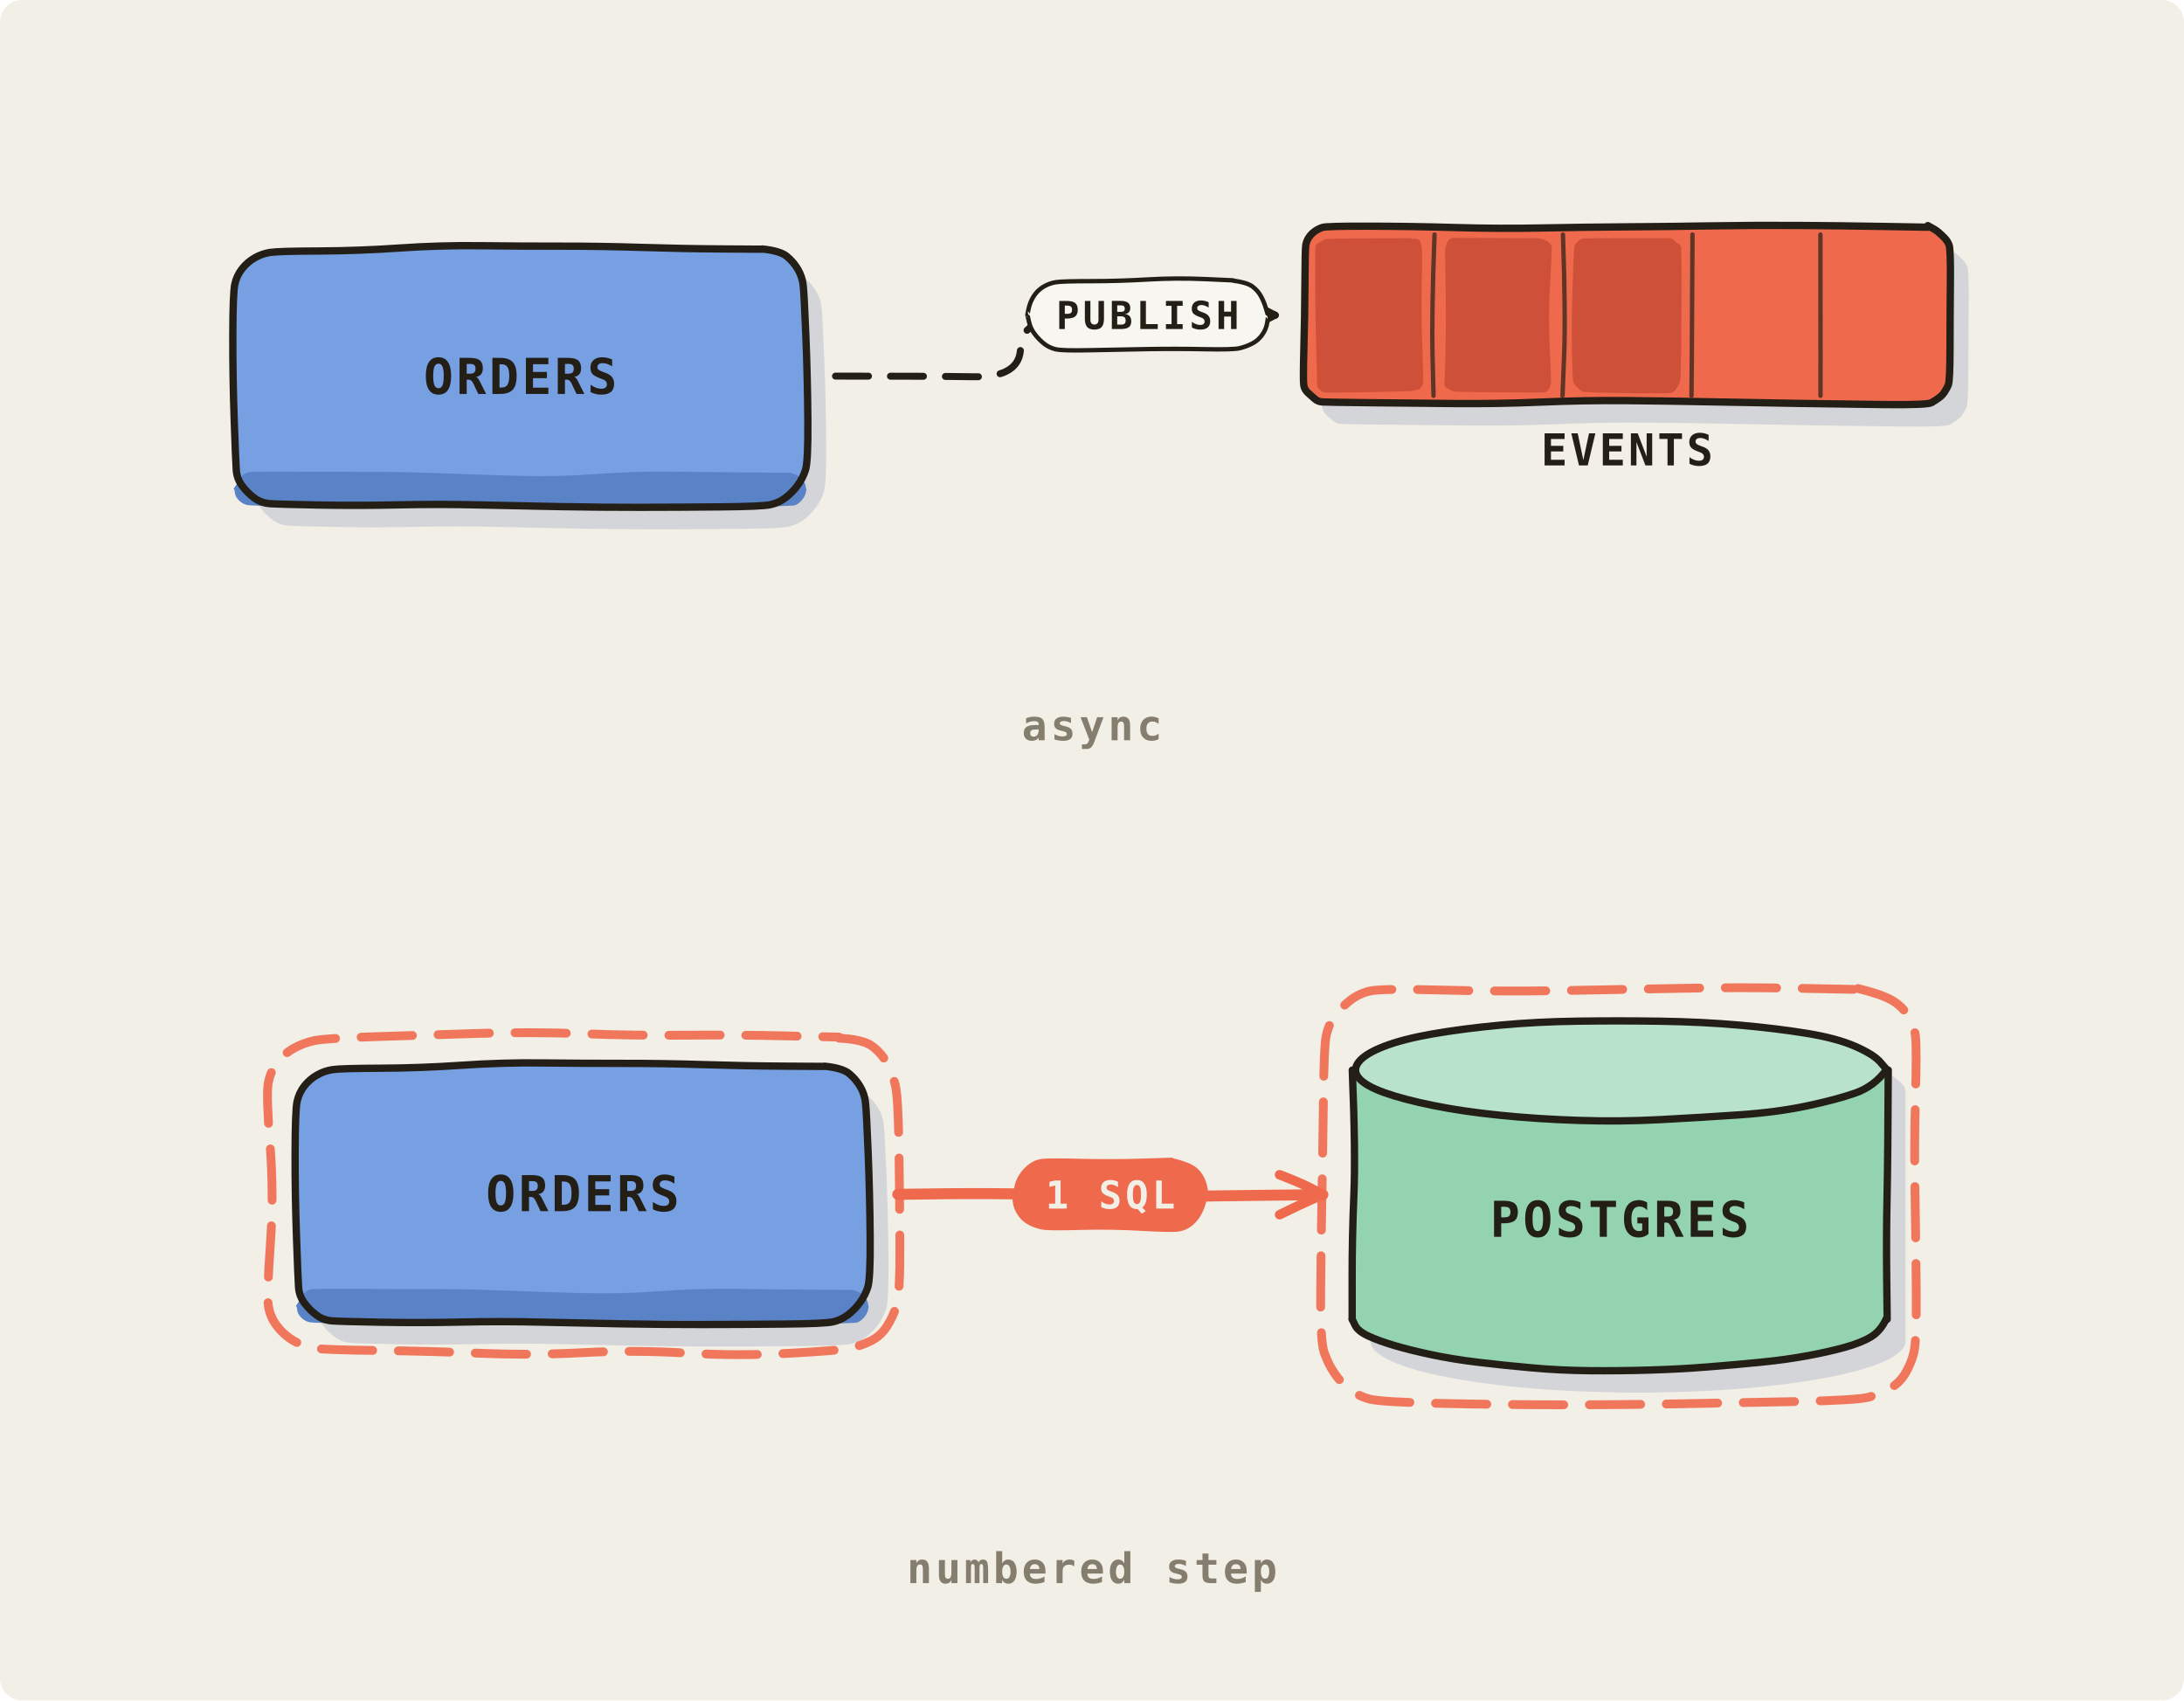
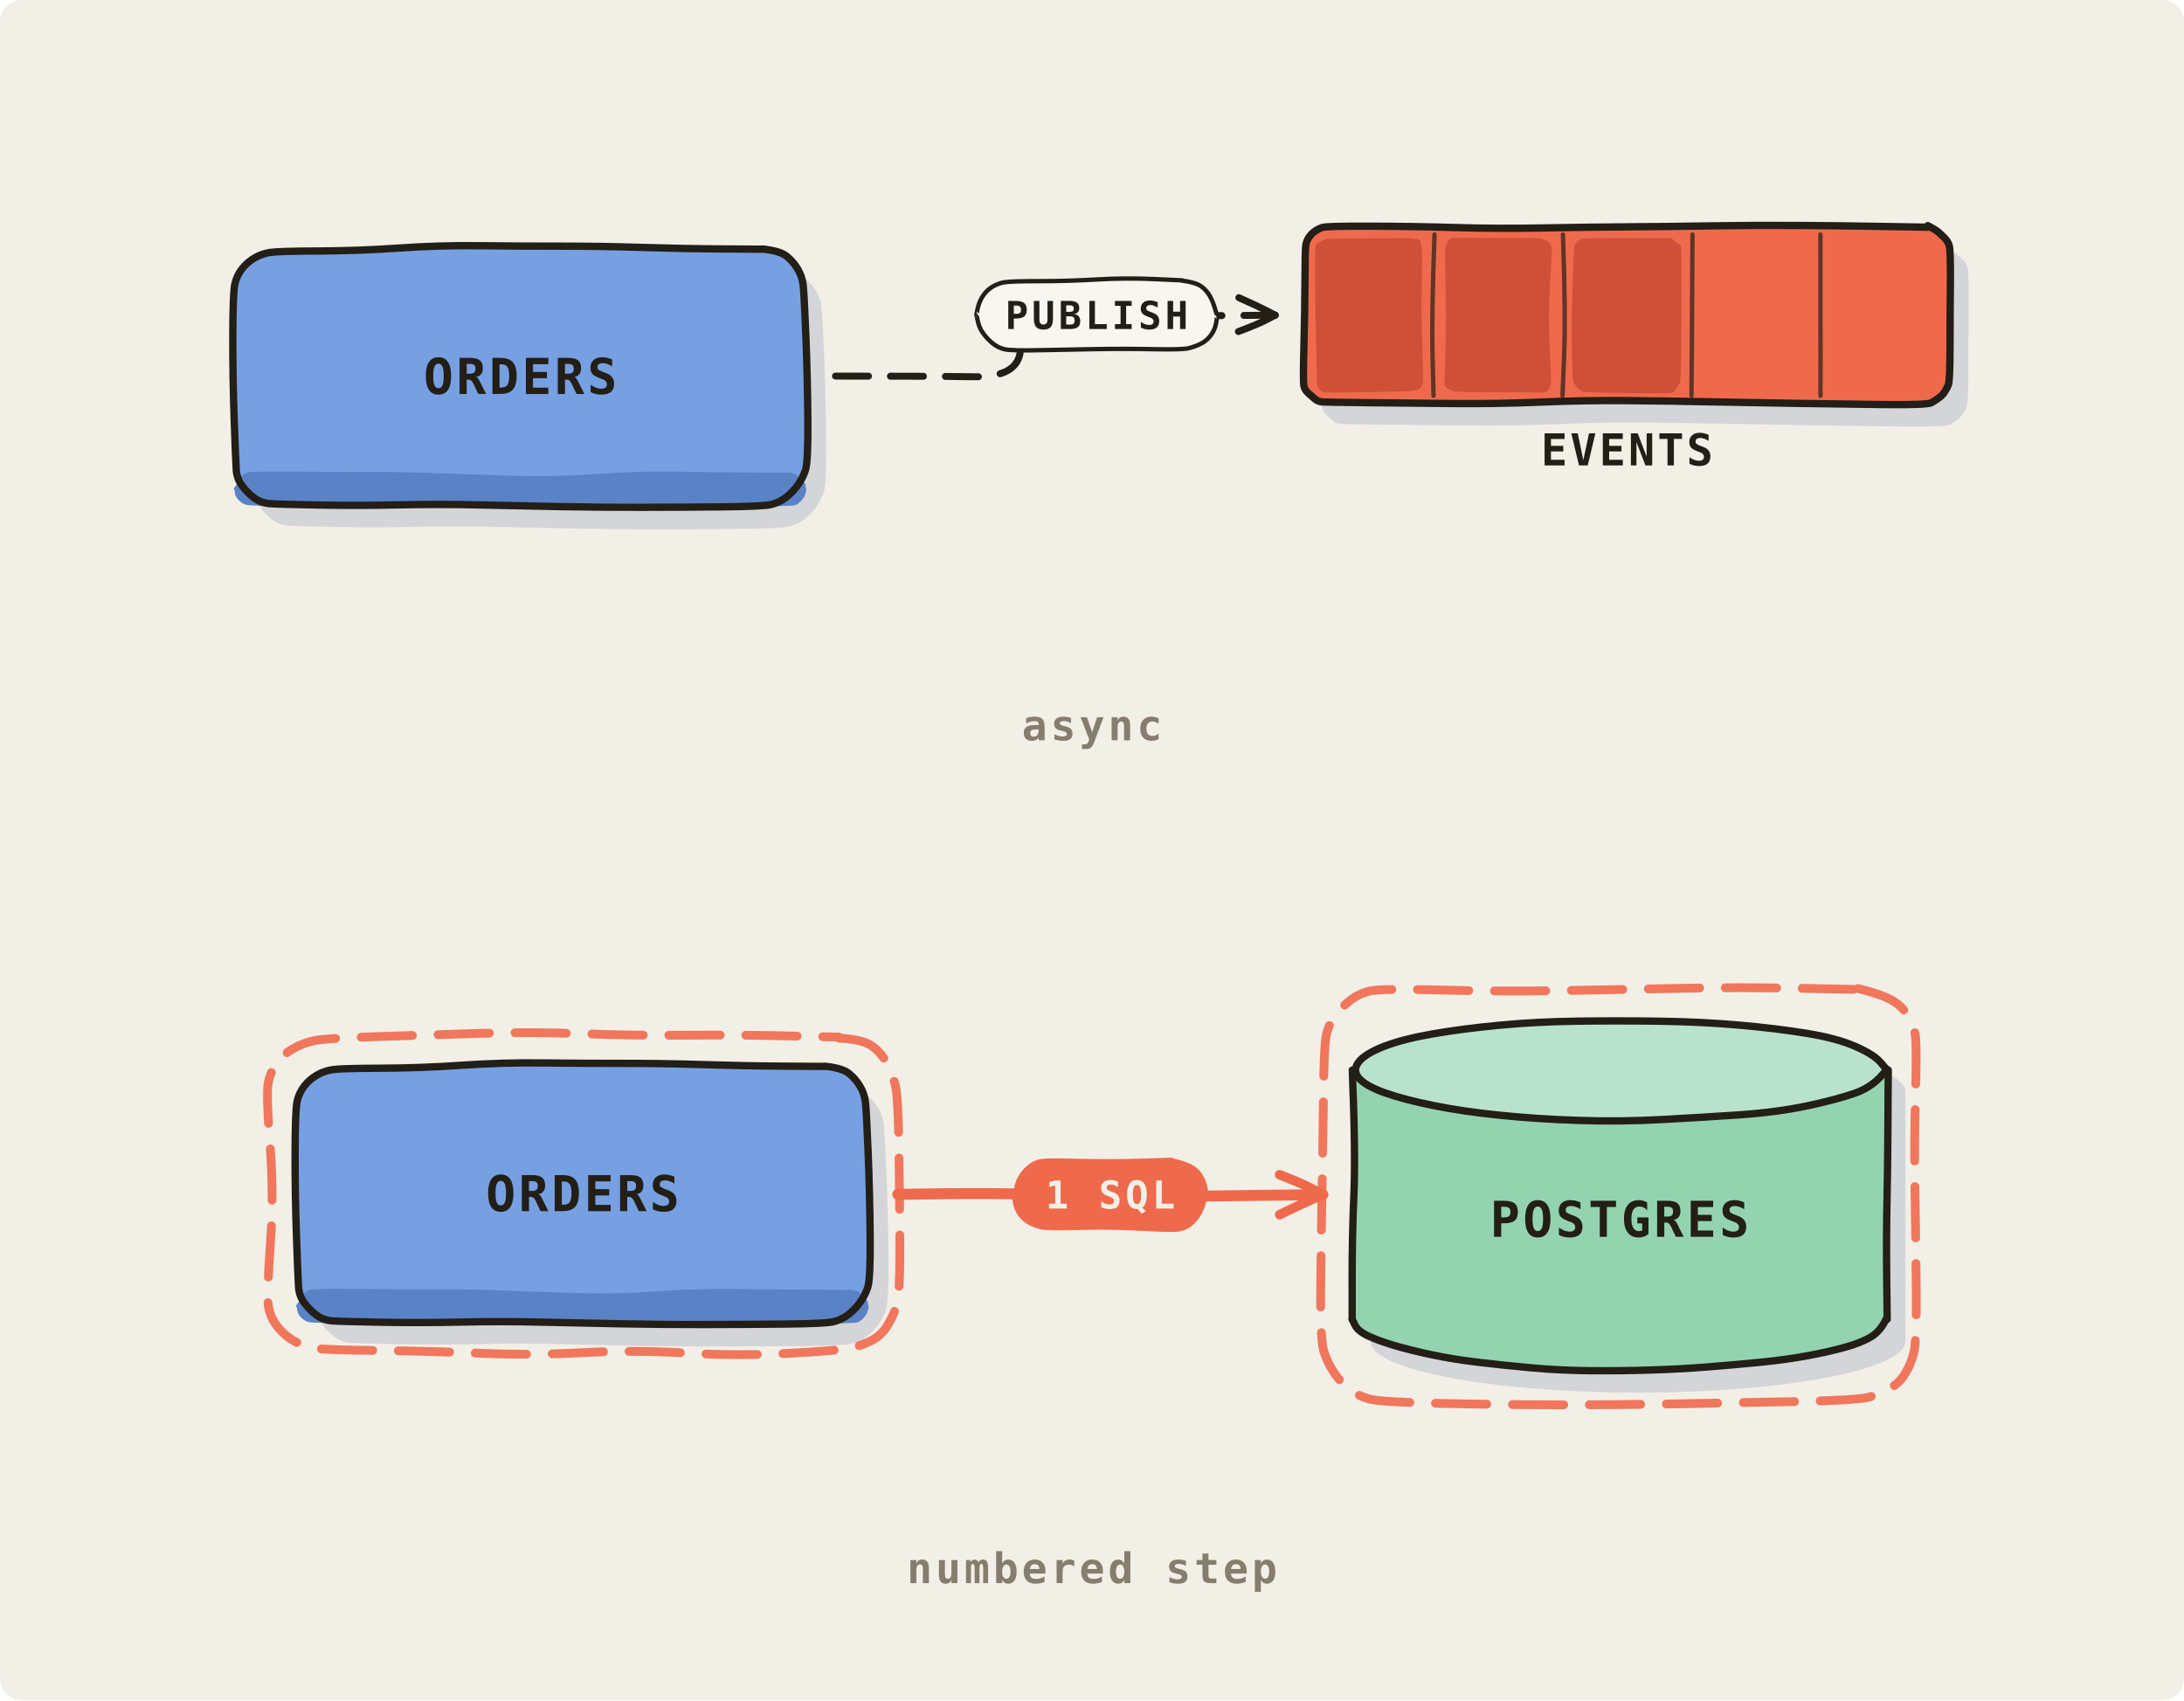
<svg xmlns="http://www.w3.org/2000/svg" viewBox="0 0 596 464" width="596" height="464" font-family="ui-monospace, 'SF Mono', Menlo, Consolas, monospace">
  <rect x="0" y="0" width="596" height="464" fill="#f2efe7" rx="6" />
  <g transform="translate(-14.00 -16.00) scale(1)">
    <g transform="translate(14 14)">
      <g class="edge" data-edge="orders&gt;events" opacity="1">
        <path class="s" d="M228 104.63Q253.2 104.62 265.9 104.81Q278.6 105 278.5 96.66Q278.4 88.32 295.8 88.31Q313.2 88.3 330.6 88.15L348 88" fill="none" stroke="#231e16" stroke-width="1.9" stroke-linejoin="round" stroke-linecap="round" stroke-dasharray="9 6" />
        <path class="s" d="M338.08 83.23Q343.11 85.47 345.55 86.73L348 88" fill="none" stroke="#231e16" stroke-width="1.9" stroke-linejoin="round" stroke-linecap="round" />
        <path class="s" d="M337.95 92.47Q343.11 90.55 345.56 89.27L348 88" fill="none" stroke="#231e16" stroke-width="1.9" stroke-linejoin="round" stroke-linecap="round" />
        <g class="tag">
-           <path class="f" d="M336.47 78.57Q340.23 79.06 341.74 80.15Q343.25 81.25 344.11 82.84Q344.97 84.42 345.48 86.21Q345.98 88 346.05 88.01Q346.12 88.03 345.84 89.93Q345.55 91.83 344.44 93.37Q343.34 94.92 341.71 95.75Q340.08 96.58 338.28 97.02Q336.48 97.45 328.72 97.29Q320.96 97.13 313.2 97.26Q305.44 97.38 297.65 97.56Q289.87 97.74 288.05 97.3Q286.23 96.85 284.83 95.71Q283.43 94.56 282.32 93.09Q281.2 91.62 280.81 89.81Q280.41 88 280.37 87.99Q280.32 87.98 280.72 86.17Q281.12 84.35 282.13 82.78Q283.15 81.21 284.72 80.26Q286.3 79.31 288.11 79.01Q289.91 78.72 297.68 78.72Q305.44 78.72 313.2 78.26Q320.96 77.81 328.72 78.15L336.48 78.5Z" fill="#f8f6f0" />
-           <path class="s" d="M336.47 78.57Q340.23 79.06 341.74 80.15Q343.25 81.25 344.11 82.84Q344.97 84.42 345.48 86.21Q345.98 88 346.05 88.01Q346.12 88.03 345.84 89.93Q345.55 91.83 344.44 93.37Q343.34 94.92 341.71 95.75Q340.08 96.58 338.28 97.02Q336.48 97.45 328.72 97.29Q320.96 97.13 313.2 97.26Q305.44 97.38 297.65 97.56Q289.87 97.74 288.05 97.3Q286.23 96.85 284.83 95.71Q283.43 94.56 282.32 93.09Q281.2 91.62 280.81 89.81Q280.41 88 280.37 87.99Q280.32 87.98 280.72 86.17Q281.12 84.35 282.13 82.78Q283.15 81.21 284.72 80.26Q286.3 79.31 288.11 79.01Q289.91 78.72 297.68 78.72Q305.44 78.72 313.2 78.26Q320.96 77.81 328.72 78.15L336.48 78.5Z" fill="none" stroke="#231e16" stroke-width="1.2" stroke-linejoin="round" stroke-linecap="round" />
-           <text class="t" x="313.2" y="91.78" fill="#231e16" font-size="10.5" font-weight="700" text-anchor="middle" letter-spacing="0.09em">PUBLISH</text>
+           <path class="f" d="M322.55 78.57Q326.31 79.06 327.82 80.15Q329.33 81.25 330.19 82.84Q331.05 84.42 331.56 86.21Q332.07 88 332.13 88.01Q332.2 88.03 331.92 89.93Q331.63 91.83 330.52 93.37Q329.42 94.92 327.79 95.75Q326.16 96.58 324.36 97.02Q322.57 97.45 314.8 97.29Q307.04 97.13 299.28 97.26Q291.52 97.38 283.73 97.56Q275.95 97.74 274.13 97.3Q272.31 96.85 270.91 95.71Q269.51 94.56 268.4 93.09Q267.28 91.62 266.89 89.81Q266.5 88 266.45 87.99Q266.4 87.98 266.8 86.17Q267.2 84.35 268.21 82.78Q269.23 81.21 270.8 80.26Q272.38 79.31 274.19 79.01Q276 78.72 283.76 78.72Q291.52 78.72 299.28 78.26Q307.04 77.81 314.8 78.15L322.57 78.5Z" fill="#f8f6f0" />
+           <path class="s" d="M322.55 78.57Q326.31 79.06 327.82 80.15Q329.33 81.25 330.19 82.84Q331.05 84.42 331.56 86.21Q332.07 88 332.13 88.01Q332.2 88.03 331.92 89.93Q331.63 91.83 330.52 93.37Q329.42 94.92 327.79 95.75Q326.16 96.58 324.36 97.02Q322.57 97.45 314.8 97.29Q307.04 97.13 299.28 97.26Q291.52 97.38 283.73 97.56Q275.95 97.74 274.13 97.3Q272.31 96.85 270.91 95.71Q269.51 94.56 268.4 93.09Q267.28 91.62 266.89 89.81Q266.5 88 266.45 87.99Q266.4 87.98 266.8 86.17Q267.2 84.35 268.21 82.78Q269.23 81.21 270.8 80.26Q272.38 79.31 274.19 79.01Q276 78.72 283.76 78.72Q291.52 78.72 299.28 78.26Q307.04 77.81 314.8 78.15L322.57 78.5Z" fill="none" stroke="#231e16" stroke-width="1.2" stroke-linejoin="round" stroke-linecap="round" />
+           <text class="t" x="299.28" y="91.78" fill="#231e16" font-size="10.5" font-weight="700" text-anchor="middle" letter-spacing="0.09em">PUBLISH</text>
        </g>
      </g>
      <g class="node" data-node="orders" opacity="1">
        <g class="shadow" transform="translate(5 6)">
          <path class="f" d="M208.01 69.94Q212.91 70.44 214.73 71.96Q216.55 73.47 217.72 75.46Q218.89 77.45 219.17 79.72Q219.45 82 219.91 93.5Q220.37 105 220.46 116.55Q220.55 128.11 219.79 130.33Q219.04 132.56 217.69 134.41Q216.34 136.27 214.48 137.73Q212.61 139.19 210.31 139.7Q208 140.21 197 140.31Q186 140.42 175 140.43Q164 140.44 153 140.25Q142 140.05 131 139.79Q120 139.52 109 139.76Q98 140.01 87.04 139.81Q76.08 139.61 73.68 139.44Q71.28 139.27 69.39 137.88Q67.51 136.49 66.08 134.57Q64.65 132.64 64.48 130.32Q64.31 128 63.91 116.5Q63.5 105 63.53 93.46Q63.56 81.91 64.08 79.55Q64.6 77.2 66.05 75.35Q67.51 73.51 69.49 72.37Q71.47 71.22 73.73 70.88Q76 70.53 87 70.49Q98 70.44 109 69.68Q120 68.92 131 69.05Q142 69.18 153 69.17Q164 69.16 175 69.51Q186 69.86 197 69.93L208 70Z" fill="#41538f" opacity="0.17" />
        </g>
        <path class="f" d="M208.01 69.94Q212.91 70.44 214.73 71.96Q216.55 73.47 217.72 75.46Q218.89 77.45 219.17 79.72Q219.45 82 219.91 93.5Q220.37 105 220.46 116.55Q220.55 128.11 219.79 130.33Q219.04 132.56 217.69 134.41Q216.34 136.27 214.48 137.73Q212.61 139.19 210.31 139.7Q208 140.21 197 140.31Q186 140.42 175 140.43Q164 140.44 153 140.25Q142 140.05 131 139.79Q120 139.52 109 139.76Q98 140.01 87.04 139.81Q76.08 139.61 73.68 139.44Q71.28 139.27 69.39 137.88Q67.51 136.49 66.08 134.57Q64.65 132.64 64.48 130.32Q64.31 128 63.91 116.5Q63.5 105 63.53 93.46Q63.56 81.91 64.08 79.55Q64.6 77.2 66.05 75.35Q67.51 73.51 69.49 72.37Q71.47 71.22 73.73 70.88Q76 70.53 87 70.49Q98 70.44 109 69.68Q120 68.92 131 69.05Q142 69.18 153 69.17Q164 69.16 175 69.51Q186 69.86 197 69.93L208 70Z" fill="#76a0e2" />
        <path class="f" d="M215.51 130.96Q217.2 131.37 217.86 131.9Q218.51 132.43 219.11 133.1Q219.71 133.77 219.85 134.63Q220 135.5 220.05 135.51Q220.1 135.52 219.9 136.39Q219.7 137.25 219.2 137.97Q218.69 138.69 217.98 139.29Q217.27 139.88 216.38 139.97Q215.5 140.05 205 140.3Q194.5 140.54 184 139.84Q173.5 139.14 163 139.35Q152.5 139.57 142 139.66Q131.5 139.74 121 139.85Q110.5 139.96 100 140.26Q89.5 140.56 79 140.26Q68.51 139.96 67.63 139.83Q66.75 139.69 66.01 139.2Q65.27 138.71 64.72 137.98Q64.17 137.26 64.09 136.38Q64 135.5 63.82 135.46Q63.64 135.43 64.18 134.73Q64.71 134.03 65.06 133.24Q65.41 132.45 66.08 131.83Q66.75 131.2 67.63 130.91Q68.5 130.62 79 130.7Q89.5 130.79 100 130.76Q110.5 130.74 121 131.17Q131.5 131.6 142 131.86Q152.5 132.12 163 131.34Q173.5 130.56 184 130.71Q194.5 130.86 205 130.93L215.5 131Z" fill="#5a82c6" />
        <path class="s" d="M208.01 69.94Q212.91 70.44 214.73 71.96Q216.55 73.47 217.72 75.46Q218.89 77.45 219.17 79.72Q219.45 82 219.91 93.5Q220.37 105 220.46 116.55Q220.55 128.11 219.79 130.33Q219.04 132.56 217.69 134.41Q216.34 136.27 214.48 137.73Q212.61 139.19 210.31 139.7Q208 140.21 197 140.31Q186 140.42 175 140.43Q164 140.44 153 140.25Q142 140.05 131 139.79Q120 139.52 109 139.76Q98 140.01 87.04 139.81Q76.08 139.61 73.68 139.44Q71.28 139.27 69.39 137.88Q67.51 136.49 66.08 134.57Q64.65 132.64 64.48 130.32Q64.31 128 63.91 116.5Q63.5 105 63.53 93.46Q63.56 81.91 64.08 79.55Q64.6 77.2 66.05 75.35Q67.51 73.51 69.49 72.37Q71.47 71.22 73.73 70.88Q76 70.53 87 70.49Q98 70.44 109 69.68Q120 68.92 131 69.05Q142 69.18 153 69.17Q164 69.16 175 69.51Q186 69.86 197 69.93L208 70Z" fill="none" stroke="#231e16" stroke-width="2" stroke-linejoin="round" stroke-linecap="round" />
        <text class="t" x="142" y="109.5" fill="#231e16" font-size="13.5" font-weight="700" text-anchor="middle" letter-spacing="0.06em">ORDERS</text>
      </g>
      <g class="node" data-node="events" opacity="1">
        <g class="shadow" transform="translate(5 6)">
          <path class="f" d="M526.09 63.56Q528.17 64.65 528.98 65.35Q529.79 66.06 530.62 66.89Q531.46 67.72 531.89 68.86Q532.33 70 532.25 79Q532.16 88 532.15 97.01Q532.13 106.03 531.68 107.06Q531.23 108.09 530.63 109Q530.02 109.91 529.12 110.56Q528.23 111.22 527.12 111.87Q526 112.53 514.29 112.4Q502.57 112.26 490.86 112.08Q479.14 111.9 467.43 111.66Q455.71 111.42 444 111.32Q432.29 111.22 420.57 111.72Q408.86 112.22 397.14 112.12Q385.43 112.01 373.74 111.89Q362.05 111.76 360.85 111.68Q359.66 111.61 358.81 110.86Q357.95 110.11 356.99 109.25Q356.02 108.38 355.8 107.19Q355.58 106 355.82 97Q356.07 88 356.11 79.02Q356.15 70.03 356.34 68.89Q356.54 67.76 357.17 66.8Q357.81 65.83 358.76 65.14Q359.7 64.46 360.85 64.07Q362 63.68 373.71 63.72Q385.43 63.75 397.14 64.09Q408.86 64.44 420.57 64.21Q432.29 63.98 444 63.9Q455.71 63.82 467.43 63.63Q479.14 63.44 490.86 63.52Q502.57 63.59 514.29 63.8L526 64Z" fill="#41538f" opacity="0.17" />
        </g>
        <path class="f" d="M526.09 63.56Q528.17 64.65 528.98 65.35Q529.79 66.06 530.62 66.89Q531.46 67.72 531.89 68.86Q532.33 70 532.25 79Q532.16 88 532.15 97.01Q532.13 106.03 531.68 107.06Q531.23 108.09 530.63 109Q530.02 109.91 529.12 110.56Q528.23 111.22 527.12 111.87Q526 112.53 514.29 112.4Q502.57 112.26 490.86 112.08Q479.14 111.9 467.43 111.66Q455.71 111.42 444 111.32Q432.29 111.22 420.57 111.72Q408.86 112.22 397.14 112.12Q385.43 112.01 373.74 111.89Q362.05 111.76 360.85 111.68Q359.66 111.61 358.81 110.86Q357.95 110.11 356.99 109.25Q356.02 108.38 355.8 107.19Q355.58 106 355.82 97Q356.07 88 356.11 79.02Q356.15 70.03 356.34 68.89Q356.54 67.76 357.17 66.8Q357.81 65.83 358.76 65.14Q359.7 64.46 360.85 64.07Q362 63.68 373.71 63.72Q385.43 63.75 397.14 64.09Q408.86 64.44 420.57 64.21Q432.29 63.98 444 63.9Q455.71 63.82 467.43 63.63Q479.14 63.44 490.86 63.52Q502.57 63.59 514.29 63.8L526 64Z" fill="#ef6a4c" />
        <path class="f" d="M385.16 67.2Q386.48 67.03 387.06 67.35Q387.64 67.67 387.7 68.28Q387.77 68.89 387.98 69.45Q388.19 70 388 79Q387.82 88 388.16 97.03Q388.49 106.06 388.31 106.66Q388.13 107.26 387.76 107.74Q387.38 108.22 386.83 108.33Q386.28 108.45 385.74 108.63Q385.2 108.81 373.58 109.01Q361.96 109.21 361.36 109.06Q360.76 108.91 360.32 108.52Q359.88 108.12 359.6 107.63Q359.32 107.13 359.39 106.56Q359.46 106 359.19 97Q358.92 88 358.9 78.99Q358.88 69.98 358.95 69.34Q359.02 68.71 359.53 68.42Q360.05 68.13 360.49 67.86Q360.92 67.59 361.46 67.33Q362 67.07 373.6 67.03L385.2 67Z" fill="#cf5038" />
        <path class="f" d="M420.38 67.12Q421.45 67.37 421.97 67.64Q422.49 67.9 422.92 68.36Q423.35 68.82 423.46 69.41Q423.57 70 423.03 79Q422.48 88 422.92 97Q423.35 105.99 423.25 106.56Q423.16 107.14 422.9 107.73Q422.65 108.31 422.14 108.73Q421.62 109.15 421.01 109.12Q420.4 109.09 408.8 109.05Q397.2 109 396.68 108.8Q396.17 108.6 395.66 108.34Q395.15 108.07 394.58 107.65Q394.01 107.23 394.15 106.62Q394.29 106 394.48 97Q394.68 88 394.47 79.01Q394.27 70.01 394.46 69.51Q394.65 69 394.84 68.4Q395.03 67.8 395.51 67.36Q395.99 66.92 396.6 66.91Q397.2 66.89 408.8 66.95L420.4 67Z" fill="#cf5038" />
        <path class="s" d="M391.47 66Q390.66 88 390.93 99L391.2 110" fill="none" stroke="#231e16" stroke-width="1.2" stroke-linejoin="round" stroke-linecap="round" opacity="0.7" />
        <path class="f" d="M455.62 66.92Q456.69 67.32 457.02 67.73Q457.35 68.13 457.98 68.47Q458.62 68.8 458.75 69.4Q458.88 70 458.88 79Q458.88 88 458.8 97.01Q458.71 106.02 458.38 106.48Q458.05 106.93 457.83 107.45Q457.61 107.96 457.2 108.44Q456.78 108.92 456.19 109.18Q455.6 109.44 443.99 109.27Q432.38 109.09 431.86 108.86Q431.35 108.63 430.98 108.26Q430.62 107.9 430.23 107.5Q429.84 107.11 429.45 106.55Q429.06 106 428.96 97Q428.86 88 429.18 79.01Q429.5 70.02 429.59 69.46Q429.69 68.89 430.03 68.45Q430.37 68.01 430.81 67.64Q431.26 67.27 431.83 67.12Q432.4 66.96 444 66.98L455.6 67Z" fill="#cf5038" />
        <path class="s" d="M426.52 66Q427.28 88 426.84 99L426.4 110" fill="none" stroke="#231e16" stroke-width="1.2" stroke-linejoin="round" stroke-linecap="round" opacity="0.7" />
        <path class="s" d="M461.87 66Q461.78 88 461.69 99L461.6 110" fill="none" stroke="#231e16" stroke-width="1.2" stroke-linejoin="round" stroke-linecap="round" opacity="0.7" />
        <path class="s" d="M496.78 66Q496.81 88 496.81 99L496.8 110" fill="none" stroke="#231e16" stroke-width="1.2" stroke-linejoin="round" stroke-linecap="round" opacity="0.7" />
        <path class="s" d="M526.09 63.56Q528.17 64.65 528.98 65.35Q529.79 66.06 530.62 66.89Q531.46 67.72 531.89 68.86Q532.33 70 532.25 79Q532.16 88 532.15 97.01Q532.13 106.03 531.68 107.06Q531.23 108.09 530.63 109Q530.02 109.91 529.12 110.56Q528.23 111.22 527.12 111.87Q526 112.53 514.29 112.4Q502.57 112.26 490.86 112.08Q479.14 111.9 467.43 111.66Q455.71 111.42 444 111.32Q432.29 111.22 420.57 111.72Q408.86 112.22 397.14 112.12Q385.43 112.01 373.74 111.89Q362.05 111.76 360.85 111.68Q359.66 111.61 358.81 110.86Q357.95 110.11 356.99 109.25Q356.02 108.38 355.8 107.19Q355.58 106 355.82 97Q356.07 88 356.11 79.02Q356.15 70.03 356.34 68.89Q356.54 67.76 357.17 66.8Q357.81 65.83 358.76 65.14Q359.7 64.46 360.85 64.07Q362 63.68 373.71 63.72Q385.43 63.75 397.14 64.09Q408.86 64.44 420.57 64.21Q432.29 63.98 444 63.9Q455.71 63.82 467.43 63.63Q479.14 63.44 490.86 63.52Q502.57 63.59 514.29 63.8L526 64Z" fill="none" stroke="#231e16" stroke-width="2" stroke-linejoin="round" stroke-linecap="round" />
        <text class="t" x="444" y="129" fill="#231e16" font-size="12" font-weight="700" text-anchor="middle" letter-spacing="0.06em">EVENTS</text>
      </g>
    </g>
  </g>
  <text class="t" x="298" y="202" fill="#857d6e" font-size="11.5" font-weight="700" text-anchor="middle" letter-spacing="0.08em" font-family="ui-monospace, 'SF Mono', Menlo, Consolas, monospace">async</text>
  <g transform="translate(3.00 200.00) scale(1)">
    <g transform="translate(14 14)">
      <g class="edge" data-edge="orders&gt;postgres" opacity="1">
        <path class="s" d="M228 111.91Q257 111.41 271.5 112.14Q286 112.86 300.5 112.58Q315 112.3 329.5 112.15L344 112" fill="none" stroke="#ef6a4c" stroke-width="3" stroke-linejoin="round" stroke-linecap="round" />
        <path class="s" d="M332.19 106.56Q338.27 108.9 341.13 110.45L344 112" fill="none" stroke="#ef6a4c" stroke-width="2.6" stroke-linejoin="round" stroke-linecap="round" />
        <path class="s" d="M332.2 117.46Q338.04 114.6 341.02 113.3L344 112" fill="none" stroke="#ef6a4c" stroke-width="2.6" stroke-linejoin="round" stroke-linecap="round" />
        <g class="tag">
          <path class="f" d="M302.76 102.6Q306.27 103.44 307.94 104.32Q309.62 105.2 310.61 106.78Q311.59 108.36 311.93 110.18Q312.28 112 312.15 111.97Q312.02 111.95 311.61 113.68Q311.21 115.4 310.34 117.05Q309.48 118.7 307.99 119.94Q306.49 121.17 304.63 121.46Q302.78 121.75 294.39 121.27Q286 120.79 277.64 121.03Q269.27 121.27 267.49 120.93Q265.71 120.59 264.02 119.72Q262.32 118.84 261.26 117.26Q260.19 115.69 259.96 113.84Q259.73 112 259.89 112.03Q260.06 112.07 260.35 110.28Q260.63 108.49 261.61 106.94Q262.58 105.39 264.07 104.23Q265.56 103.07 267.39 102.83Q269.23 102.58 277.61 102.8Q286 103.02 294.39 102.76L302.78 102.5Z" fill="#ef6a4c" />
          <path class="s" d="M302.76 102.6Q306.27 103.44 307.94 104.32Q309.62 105.2 310.61 106.78Q311.59 108.36 311.93 110.18Q312.28 112 312.15 111.97Q312.02 111.95 311.61 113.68Q311.21 115.4 310.34 117.05Q309.48 118.7 307.99 119.94Q306.49 121.17 304.63 121.46Q302.78 121.75 294.39 121.27Q286 120.79 277.64 121.03Q269.27 121.27 267.49 120.93Q265.71 120.59 264.02 119.72Q262.32 118.84 261.26 117.26Q260.19 115.69 259.96 113.84Q259.73 112 259.89 112.03Q260.06 112.07 260.35 110.28Q260.63 108.49 261.61 106.94Q262.58 105.39 264.07 104.23Q265.56 103.07 267.39 102.83Q269.23 102.58 277.61 102.8Q286 103.02 294.39 102.76L302.78 102.5Z" fill="none" stroke="#ef6a4c" stroke-width="1.2" stroke-linejoin="round" stroke-linecap="round" />
          <text class="t" x="286" y="115.78" fill="#f2efe7" font-size="10.5" font-weight="700" text-anchor="middle" letter-spacing="0.09em">1 SQL</text>
        </g>
      </g>
      <g class="node" data-node="orders" opacity="1">
        <path class="s" d="M211.94 69.29Q218.53 69.6 221.09 71.53Q223.65 73.46 225.07 76.2Q226.49 78.94 227.29 81.97Q228.09 85 228.3 98.5Q228.51 112 228.57 125.56Q228.62 139.12 227.71 142.13Q226.79 145.13 225.11 147.81Q223.44 150.5 220.72 151.86Q218.01 153.22 215.01 153.89Q212 154.55 198 155.3Q184 156.05 170 155.21Q156 154.36 142 155.11Q128 155.86 114 155.27Q100 154.68 86.06 154.52Q72.13 154.36 69.09 153.94Q66.06 153.52 63.3 151.96Q60.55 150.4 58.58 147.82Q56.6 145.25 56.21 142.12Q55.81 139 56.78 125.5Q57.76 112 56.7 98.46Q55.64 84.93 56.17 81.73Q56.7 78.53 58.63 76.01Q60.55 73.49 63.25 72.01Q65.94 70.53 68.97 69.92Q72 69.32 86 68.86Q100 68.4 114 67.98Q128 67.56 142 68.08Q156 68.61 170 68.48Q184 68.35 198 68.68L212 69Z" fill="none" stroke="#ef6a4c" stroke-width="2.4" stroke-linejoin="round" stroke-linecap="round" stroke-dasharray="14 7" opacity="0.9" />
        <g class="shadow" transform="translate(5 6)">
          <path class="f" d="M208.01 76.94Q212.91 77.44 214.73 78.96Q216.55 80.47 217.72 82.46Q218.89 84.45 219.17 86.72Q219.45 89 219.91 100.5Q220.37 112 220.46 123.55Q220.55 135.11 219.79 137.33Q219.04 139.56 217.69 141.41Q216.34 143.27 214.48 144.73Q212.61 146.19 210.31 146.7Q208 147.21 197 147.31Q186 147.42 175 147.43Q164 147.44 153 147.25Q142 147.05 131 146.79Q120 146.52 109 146.76Q98 147.01 87.04 146.81Q76.08 146.61 73.68 146.44Q71.28 146.27 69.39 144.88Q67.51 143.49 66.08 141.57Q64.65 139.64 64.48 137.32Q64.31 135 63.91 123.5Q63.5 112 63.53 100.46Q63.56 88.91 64.08 86.55Q64.6 84.2 66.05 82.35Q67.51 80.51 69.49 79.37Q71.47 78.22 73.73 77.88Q76 77.53 87 77.49Q98 77.44 109 76.68Q120 75.92 131 76.05Q142 76.18 153 76.17Q164 76.16 175 76.51Q186 76.86 197 76.93L208 77Z" fill="#41538f" opacity="0.17" />
        </g>
        <path class="f" d="M208.01 76.94Q212.91 77.44 214.73 78.96Q216.55 80.47 217.72 82.46Q218.89 84.45 219.17 86.72Q219.45 89 219.91 100.5Q220.37 112 220.46 123.55Q220.55 135.11 219.79 137.33Q219.04 139.56 217.69 141.41Q216.34 143.27 214.48 144.73Q212.61 146.19 210.31 146.7Q208 147.21 197 147.31Q186 147.42 175 147.43Q164 147.44 153 147.25Q142 147.05 131 146.79Q120 146.52 109 146.76Q98 147.01 87.04 146.81Q76.08 146.61 73.68 146.44Q71.28 146.27 69.39 144.88Q67.51 143.49 66.08 141.57Q64.65 139.64 64.48 137.32Q64.31 135 63.91 123.5Q63.5 112 63.53 100.46Q63.56 88.91 64.08 86.55Q64.6 84.2 66.05 82.35Q67.51 80.51 69.49 79.37Q71.47 78.22 73.73 77.88Q76 77.53 87 77.49Q98 77.44 109 76.68Q120 75.92 131 76.05Q142 76.18 153 76.17Q164 76.16 175 76.51Q186 76.86 197 76.93L208 77Z" fill="#76a0e2" />
        <path class="f" d="M215.51 137.96Q217.2 138.37 217.86 138.9Q218.51 139.43 219.11 140.1Q219.71 140.77 219.85 141.63Q220 142.5 220.05 142.51Q220.1 142.52 219.9 143.39Q219.7 144.25 219.2 144.97Q218.69 145.69 217.98 146.29Q217.27 146.88 216.38 146.97Q215.5 147.05 205 147.3Q194.5 147.54 184 146.84Q173.5 146.14 163 146.35Q152.5 146.57 142 146.66Q131.5 146.74 121 146.85Q110.5 146.96 100 147.26Q89.5 147.56 79 147.26Q68.51 146.96 67.63 146.83Q66.75 146.69 66.01 146.2Q65.27 145.71 64.72 144.98Q64.17 144.26 64.09 143.38Q64 142.5 63.82 142.46Q63.64 142.43 64.18 141.73Q64.71 141.03 65.06 140.24Q65.41 139.45 66.08 138.83Q66.75 138.2 67.63 137.91Q68.5 137.62 79 137.7Q89.5 137.79 100 137.76Q110.5 137.74 121 138.17Q131.5 138.6 142 138.86Q152.5 139.12 163 138.34Q173.5 137.56 184 137.71Q194.5 137.86 205 137.93L215.5 138Z" fill="#5a82c6" />
        <path class="s" d="M208.01 76.94Q212.91 77.44 214.73 78.96Q216.55 80.47 217.72 82.46Q218.89 84.45 219.17 86.72Q219.45 89 219.91 100.5Q220.37 112 220.46 123.55Q220.55 135.11 219.79 137.33Q219.04 139.56 217.69 141.41Q216.34 143.27 214.48 144.73Q212.61 146.19 210.31 146.7Q208 147.21 197 147.31Q186 147.42 175 147.43Q164 147.44 153 147.25Q142 147.05 131 146.79Q120 146.52 109 146.76Q98 147.01 87.04 146.81Q76.08 146.61 73.68 146.44Q71.28 146.27 69.39 144.88Q67.51 143.49 66.08 141.57Q64.65 139.64 64.48 137.32Q64.31 135 63.91 123.5Q63.5 112 63.53 100.46Q63.56 88.91 64.08 86.55Q64.6 84.2 66.05 82.35Q67.51 80.51 69.49 79.37Q71.47 78.22 73.73 77.88Q76 77.53 87 77.49Q98 77.44 109 76.68Q120 75.92 131 76.05Q142 76.18 153 76.17Q164 76.16 175 76.51Q186 76.86 197 76.93L208 77Z" fill="none" stroke="#231e16" stroke-width="2" stroke-linejoin="round" stroke-linecap="round" />
        <text class="t" x="142" y="116.5" fill="#231e16" font-size="13.5" font-weight="700" text-anchor="middle" letter-spacing="0.06em">ORDERS</text>
      </g>
      <g class="node" data-node="postgres" opacity="1">
        <path class="s" d="M490.05 55.74Q496.11 57.24 498.98 58.78Q501.85 60.33 503.62 63.04Q505.38 65.76 505.73 68.88Q506.08 72 505.72 85.33Q505.35 98.67 505.6 112Q505.85 125.33 505.93 138.67Q506.02 152 505.3 155Q504.58 157.99 502.98 160.7Q501.38 163.41 498.71 164.9Q496.05 166.4 493.02 167.24Q490 168.08 473.75 168.44Q457.5 168.79 441.25 169.07Q425 169.35 408.75 169.34Q392.5 169.32 376.19 168.96Q359.88 168.59 356.81 167.79Q353.74 166.99 351.28 165.1Q348.82 163.22 347.11 160.65Q345.4 158.09 344.35 155.04Q343.3 152 343.4 138.67Q343.5 125.33 343.75 112Q344 98.67 344.16 85.36Q344.31 72.06 344.84 69.02Q345.36 65.97 347.13 63.49Q348.9 61 351.37 59.05Q353.85 57.09 356.93 56.41Q360 55.72 376.25 56.16Q392.5 56.6 408.75 56.32Q425 56.03 441.25 55.7Q457.5 55.36 473.75 55.68L490 56Z" fill="none" stroke="#ef6a4c" stroke-width="2.4" stroke-linejoin="round" stroke-linecap="round" stroke-dasharray="14 7" opacity="0.9" />
        <g class="shadow" transform="translate(5 6)">
          <path class="f" d="M352 78L352 146A73 14 0 0 0 498 146L498 78A73 14 0 0 0 352 78Z" fill="#41538f" opacity="0.17" />
        </g>
        <path class="f" d="M352 78L352 146A73 14 0 0 0 498 146L498 78A73 14 0 0 0 352 78Z" fill="#93d3b0" />
        <path class="f" d="M497.83 77.86Q494.48 82.46 489.26 84.28Q484.03 86.1 475.98 87.8Q467.93 89.5 457.74 90.21Q447.55 90.91 436.27 91.51Q425 92.11 413.72 91.73Q402.44 91.36 392.27 90.32Q382.1 89.29 374.06 87.65Q366.02 86.02 360.81 84.16Q355.6 82.3 353.82 80.17Q352.04 78.04 353.78 75.79Q355.52 73.54 360.71 71.53Q365.89 69.53 374 68.12Q382.1 66.71 392.27 65.75Q402.45 64.79 413.71 64.65Q424.98 64.5 436.26 64.67Q447.54 64.84 457.73 65.74Q467.91 66.64 476.07 67.98Q484.23 69.31 489.29 71.53Q494.34 73.74 496.17 75.87L498 78Z" fill="#b9e2cc" />
        <path class="s" d="M497.75 145.85Q496.23 149.22 493.55 150.82Q490.88 152.42 486.49 153.64Q482.1 154.87 476.31 155.94Q470.52 157.02 463.59 157.71Q456.66 158.4 448.95 159.01Q441.24 159.62 433.12 159.86Q425 160.1 416.87 160.03Q408.74 159.96 401.03 159.26Q393.33 158.57 386.41 157.74Q379.49 156.91 373.75 155.69Q368 154.48 363.66 153.2Q359.31 151.92 356.45 150.59Q353.59 149.26 352.79 147.63L352 146" fill="none" stroke="#231e16" stroke-width="2" stroke-linejoin="round" stroke-linecap="round" />
        <path class="s" d="M352.03 78Q352.96 100.67 352.47 112Q351.98 123.33 351.99 134.67L352 146" fill="none" stroke="#231e16" stroke-width="2" stroke-linejoin="round" stroke-linecap="round" />
        <path class="s" d="M498.29 78Q498.21 100.67 497.98 112Q497.74 123.33 497.87 134.67L498 146" fill="none" stroke="#231e16" stroke-width="2" stroke-linejoin="round" stroke-linecap="round" />
        <path class="s" d="M497.83 77.86Q494.48 82.46 489.26 84.28Q484.03 86.1 475.98 87.8Q467.93 89.5 457.74 90.21Q447.55 90.91 436.27 91.51Q425 92.11 413.72 91.73Q402.44 91.36 392.27 90.32Q382.1 89.29 374.06 87.65Q366.02 86.02 360.81 84.16Q355.6 82.3 353.82 80.17Q352.04 78.04 353.78 75.79Q355.52 73.54 360.71 71.53Q365.89 69.53 374 68.12Q382.1 66.71 392.27 65.75Q402.45 64.79 413.71 64.65Q424.98 64.5 436.26 64.67Q447.54 64.84 457.73 65.74Q467.91 66.64 476.07 67.98Q484.23 69.31 489.29 71.53Q494.34 73.74 496.17 75.87L498 78Z" fill="none" stroke="#231e16" stroke-width="2" stroke-linejoin="round" stroke-linecap="round" />
        <text class="t" x="425" y="123.5" fill="#231e16" font-size="13.5" font-weight="700" text-anchor="middle" letter-spacing="0.06em">POSTGRES</text>
      </g>
    </g>
  </g>
  <text class="t" x="298" y="432" fill="#857d6e" font-size="11.5" font-weight="700" text-anchor="middle" letter-spacing="0.08em" font-family="ui-monospace, 'SF Mono', Menlo, Consolas, monospace">numbered step</text>
</svg>
